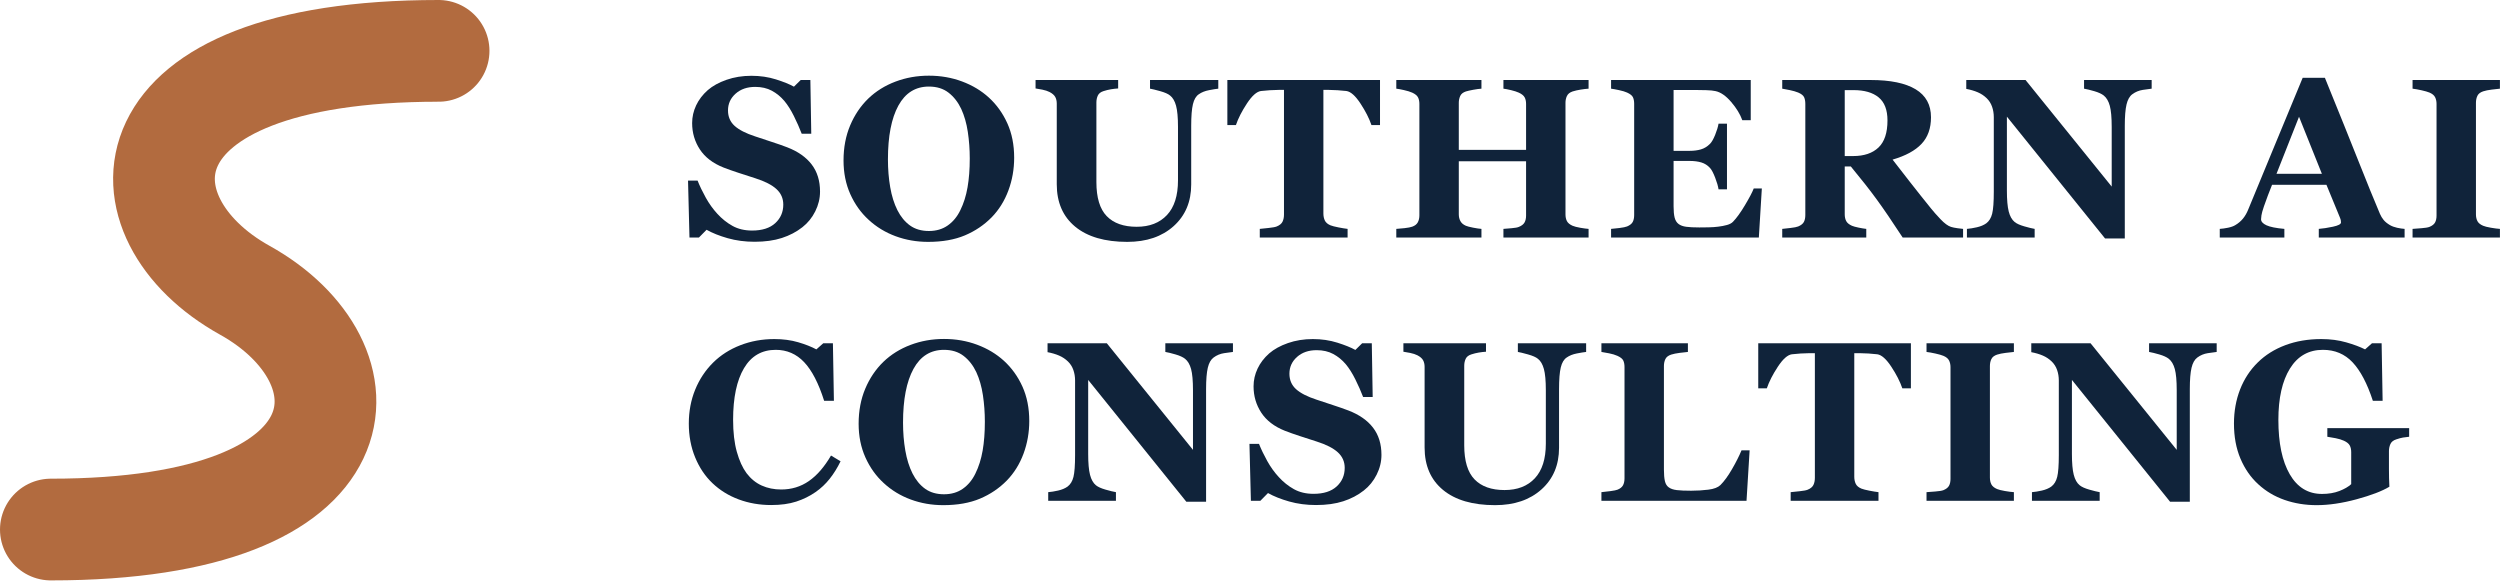
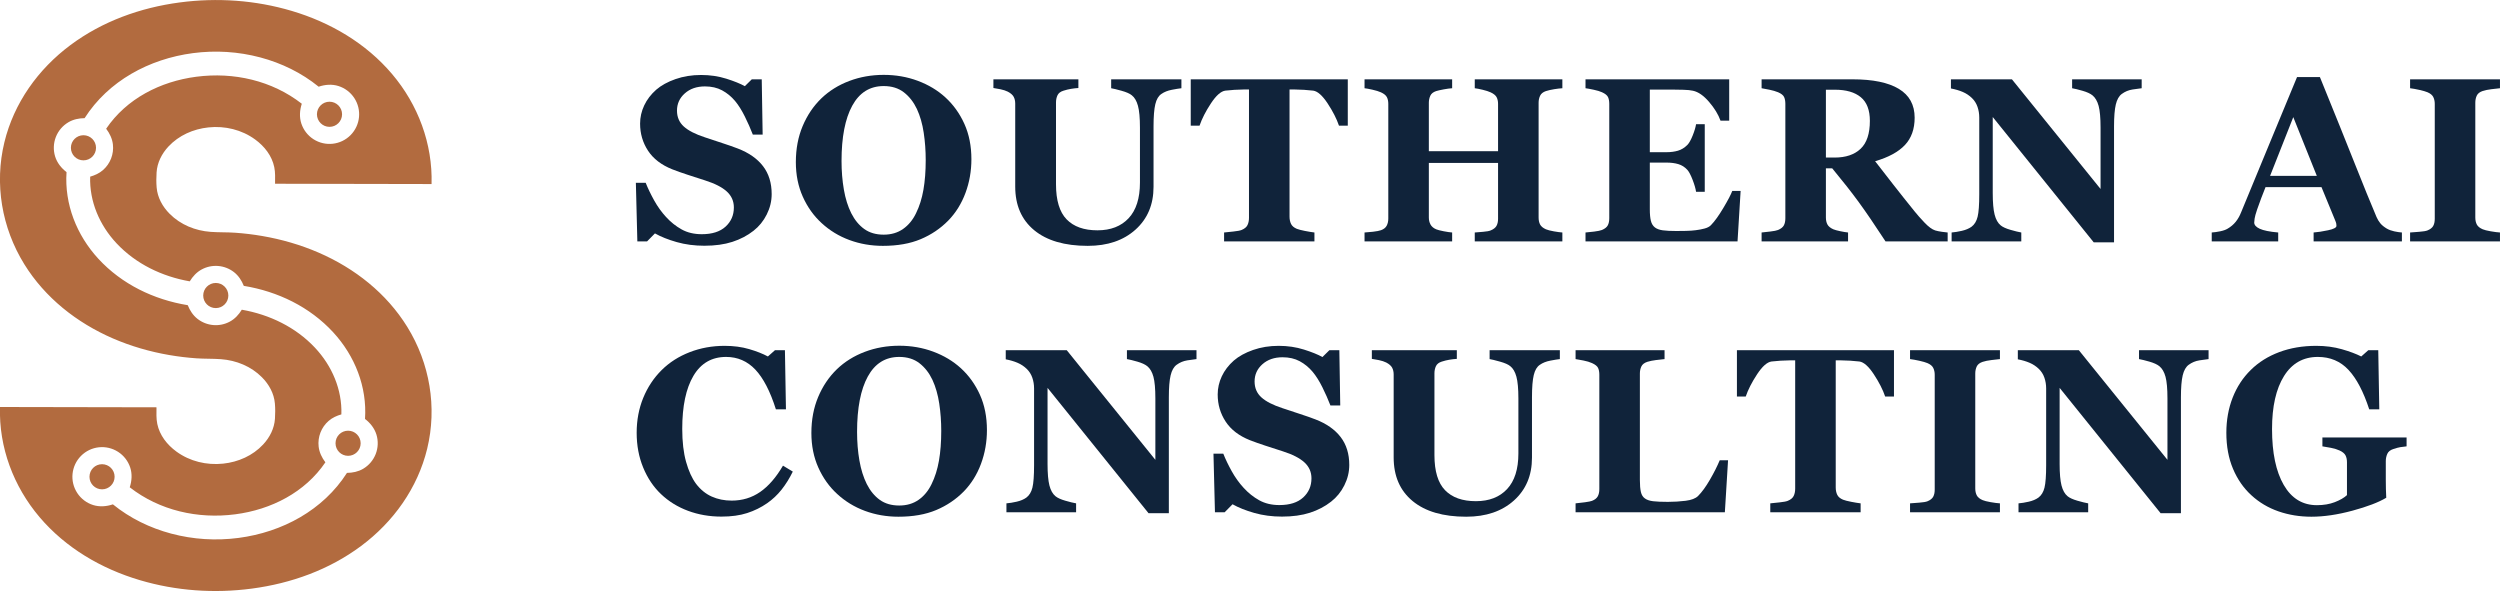
- <svg xmlns="http://www.w3.org/2000/svg" viewBox="11.550 7.750 208.907 48.500" width="208.907" height="48.500" role="img" aria-label="Southern AI Consulting">
-   <path d="M 48.2 12 C 21.2 12, 21.2 26, 32 32 C 42.8 38, 42.8 52, 15.8 52" fill="none" stroke="#B26B3F" stroke-width="8.5" stroke-linecap="round" stroke-linejoin="round" />
-   <g fill="#10233A" transform="translate(68.45 27.6) scale(0.009277 -0.009277)">
+ <svg xmlns="http://www.w3.org/2000/svg" viewBox="0.007 7.993 203.056 48.007" width="203.056" height="48.007" role="img" aria-label="Southern AI Consulting">
+   <g transform="translate(0.000 8.000) scale(0.74988)">
+     <path d="M46.753 19.926 C46.879 15.558 45.295 11.330 42.468 7.999 C39.641 4.668 35.790 2.412 31.602 1.170 C27.673 0.004 23.539 -0.282 19.476 0.255 C15.211 0.819 11.095 2.299 7.644 4.869 C4.135 7.482 1.516 11.150 0.484 15.402 C-0.610 19.909 0.199 24.658 2.638 28.603 C4.885 32.237 8.318 34.947 12.238 36.646 C14.192 37.492 16.244 38.084 18.342 38.446 C19.313 38.614 20.292 38.732 21.275 38.801 C22.160 38.863 23.051 38.830 23.936 38.895 C25.603 39.017 27.201 39.668 28.380 40.853 C29.148 41.625 29.692 42.609 29.784 43.695 C29.831 44.243 29.827 44.795 29.791 45.344 C29.722 46.397 29.229 47.367 28.509 48.138 C27.381 49.348 25.818 50.037 24.173 50.210 C22.381 50.397 20.570 49.963 19.115 48.900 C18.101 48.160 17.300 47.136 17.045 45.907 C16.924 45.317 16.955 44.709 16.959 44.107 L0.008 44.074 C-0.118 48.442 1.466 52.670 4.293 56.001 C7.121 59.332 10.971 61.588 15.159 62.830 C19.089 63.996 23.222 64.282 27.285 63.745 C31.550 63.181 35.666 61.701 39.117 59.131 C42.627 56.518 45.246 52.850 46.278 48.598 C47.372 44.091 46.562 39.342 44.123 35.397 C41.876 31.763 38.443 29.053 34.523 27.354 C32.570 26.508 30.517 25.916 28.419 25.554 C27.448 25.386 26.469 25.268 25.486 25.199 C24.601 25.137 23.711 25.170 22.825 25.105 C21.158 24.983 19.561 24.332 18.382 23.147 C17.613 22.375 17.069 21.391 16.977 20.305 C16.930 19.757 16.934 19.205 16.970 18.656 C17.040 17.603 17.532 16.633 18.252 15.862 C19.381 14.652 20.943 13.963 22.589 13.790 C24.380 13.603 26.191 14.037 27.647 15.100 C28.660 15.840 29.462 16.864 29.716 18.093 C29.838 18.683 29.806 19.291 29.802 19.893 Z M34.524 9.381 C32.675 7.879 30.508 6.825 28.206 6.211 C25.829 5.578 23.351 5.424 20.913 5.745 C16.166 6.370 11.749 8.755 9.171 12.789 C8.557 12.795 7.944 12.921 7.416 13.234 C6.796 13.600 6.317 14.164 6.056 14.835 C5.796 15.507 5.768 16.246 5.979 16.935 C6.188 17.621 6.647 18.196 7.216 18.633 C6.981 22.099 8.309 25.463 10.663 28.018 C13.196 30.768 16.655 32.444 20.345 33.046 C20.576 33.622 20.919 34.153 21.409 34.534 C21.900 34.916 22.492 35.147 23.113 35.199 C23.733 35.251 24.355 35.122 24.903 34.826 C25.449 34.532 25.877 34.066 26.200 33.536 C29.210 34.064 32.037 35.425 34.128 37.655 C35.969 39.618 37.074 42.186 36.985 44.875 C36.484 45.018 36.003 45.235 35.609 45.577 C35.214 45.919 34.909 46.352 34.720 46.839 C34.530 47.326 34.463 47.852 34.523 48.371 C34.595 48.993 34.874 49.567 35.253 50.066 C33.050 53.322 29.386 55.190 25.488 55.698 C21.433 56.226 17.289 55.286 14.063 52.772 C14.290 52.075 14.341 51.324 14.112 50.628 C13.882 49.928 13.418 49.329 12.799 48.931 C11.523 48.110 9.846 48.295 8.779 49.374 C7.713 50.453 7.547 52.131 8.382 53.398 C8.787 54.013 9.391 54.470 10.093 54.692 C10.792 54.913 11.542 54.854 12.237 54.619 C14.087 56.121 16.253 57.175 18.556 57.789 C20.932 58.422 23.410 58.576 25.849 58.255 C30.596 57.630 35.012 55.245 37.591 51.211 C38.204 51.205 38.817 51.079 39.345 50.766 C39.965 50.400 40.444 49.836 40.705 49.165 C40.966 48.493 40.993 47.754 40.783 47.065 C40.573 46.379 40.114 45.804 39.545 45.367 C39.781 41.901 38.452 38.537 36.098 35.982 C33.565 33.232 30.106 31.556 26.416 30.954 C26.186 30.378 25.842 29.847 25.352 29.466 C24.861 29.084 24.269 28.853 23.649 28.801 C23.028 28.749 22.406 28.878 21.858 29.174 C21.312 29.468 20.884 29.934 20.562 30.464 C17.551 29.936 14.724 28.575 12.633 26.345 C10.793 24.382 9.687 21.814 9.776 19.125 C10.277 18.982 10.759 18.765 11.152 18.423 C11.547 18.081 11.852 17.648 12.042 17.161 C12.231 16.674 12.298 16.148 12.238 15.629 C12.166 15.007 11.887 14.433 11.508 13.934 C13.711 10.678 17.375 8.810 21.273 8.302 C25.328 7.774 29.472 8.714 32.698 11.228 C32.471 11.925 32.420 12.676 32.649 13.372 C32.880 14.072 33.343 14.671 33.962 15.069 C35.239 15.890 36.915 15.705 37.982 14.626 C39.049 13.547 39.215 11.869 38.380 10.602 C37.974 9.987 37.370 9.530 36.668 9.308 C35.969 9.087 35.219 9.146 34.524 9.381 Z M37.060 12.369 A1.361 1.361 0 1 0 34.338 12.369 A1.361 1.361 0 1 0 37.060 12.369 Z M10.410 15.998 A1.361 1.361 0 1 0 7.688 15.998 A1.361 1.361 0 1 0 10.410 15.998 Z M24.742 32.000 A1.361 1.361 0 1 0 22.020 32.000 A1.361 1.361 0 1 0 24.742 32.000 Z M12.423 51.631 A1.361 1.361 0 1 0 9.701 51.631 A1.361 1.361 0 1 0 12.423 51.631 Z M39.073 48.002 A1.361 1.361 0 1 0 36.351 48.002 A1.361 1.361 0 1 0 39.073 48.002 Z" fill-rule="evenodd" fill="#B26B3F" />
+   </g>
+   <g fill="#10233A" transform="translate(51.06 27.6) scale(0.009277 -0.009277)">
    <path transform="translate(0.00 0)" d="M664 -38Q534 -38 421.5 -6.0Q309 26 231 70L162 0H77L64 513H150Q179 440 224.0 359.0Q269 278 328 214Q389 147 464.5 105.0Q540 63 641 63Q777 63 849.5 129.5Q922 196 922 297Q922 380 860.5 436.5Q799 493 670 534Q586 561 515.5 584.0Q445 607 383 631Q240 688 170.5 794.0Q101 900 101 1031Q101 1114 137.0 1190.5Q173 1267 242 1328Q308 1385 411.0 1421.0Q514 1457 635 1457Q753 1457 856.0 1424.5Q959 1392 1018 1359L1079 1419H1166L1174 935H1088Q1058 1013 1017.5 1094.5Q977 1176 932 1230Q883 1288 819.0 1322.5Q755 1357 669 1357Q561 1357 492.5 1296.0Q424 1235 424 1145Q424 1060 483.5 1006.0Q543 952 669 911Q743 886 820.0 861.0Q897 836 957 813Q1102 757 1177.5 658.5Q1253 560 1253 414Q1253 322 1210.0 236.0Q1167 150 1094 93Q1014 30 909.0 -4.0Q804 -38 664 -38Z" />
    <path transform="translate(1393.67 0)" d="M1380 1261Q1485 1165 1546.5 1029.0Q1608 893 1608 719Q1608 564 1556.0 424.0Q1504 284 1406 183Q1303 78 1164.0 19.5Q1025 -39 833 -39Q678 -39 540.0 12.0Q402 63 297 160Q193 255 132.0 391.0Q71 527 71 694Q71 868 130.5 1009.5Q190 1151 294 1252Q397 1351 538.5 1404.5Q680 1458 840 1458Q999 1458 1138.5 1406.0Q1278 1354 1380 1261ZM1123 246Q1168 337 1188.0 452.0Q1208 567 1208 712Q1208 835 1190.5 951.5Q1173 1068 1131 1159Q1088 1250 1017.0 1305.0Q946 1360 840 1360Q659 1360 565.0 1188.5Q471 1017 471 704Q471 571 491.5 453.0Q512 335 556 247Q601 158 670.0 108.5Q739 59 840 59Q939 59 1010.0 109.0Q1081 159 1123 246Z" />
    <path transform="translate(3137.35 0)" d="M1703 1341Q1674 1338 1619.5 1327.5Q1565 1317 1528 1291Q1490 1266 1474.5 1201.0Q1459 1136 1459 1006V478Q1459 245 1301.0 103.0Q1143 -39 883 -39Q580 -39 414.0 98.0Q248 235 248 480V1206Q248 1241 234.5 1266.0Q221 1291 183 1311Q157 1324 119.0 1332.0Q81 1340 57 1343V1419H801V1343Q769 1341 736.0 1335.5Q703 1330 669 1319Q631 1307 618.0 1279.0Q605 1251 605 1216V500Q605 289 698.0 193.0Q791 97 968 97Q1142 97 1241.0 203.0Q1340 309 1340 515V996Q1340 1124 1322.5 1187.5Q1305 1251 1269 1279Q1243 1301 1178.5 1319.0Q1114 1337 1088 1341V1419H1703Z" />
    <path transform="translate(4909.02 0)" d="M1388 1013H1311Q1280 1104 1211.5 1208.0Q1143 1312 1085 1320Q1053 1324 1006.0 1327.0Q959 1330 925 1330H878V217Q878 181 891.0 153.5Q904 126 942 110Q965 101 1013.5 91.5Q1062 82 1096 78V0H305V78Q334 81 386.5 86.5Q439 92 458 100Q497 116 510.0 143.0Q523 170 523 207V1330H476Q442 1330 395.0 1327.0Q348 1324 316 1320Q258 1312 189.5 1208.0Q121 1104 90 1013H13V1419H1388Z" />
    <path transform="translate(6374.69 0)" d="M1801 0H1034V78Q1059 80 1107.0 84.0Q1155 88 1173 96Q1210 111 1224.0 135.5Q1238 160 1238 198V687H632V209Q632 175 646.5 148.0Q661 121 696 106Q715 98 761.0 89.0Q807 80 836 78V0H69V78Q94 79 142.5 84.5Q191 90 213 98Q249 111 263.0 137.5Q277 164 277 200V1204Q277 1239 264.5 1263.0Q252 1287 213 1305Q184 1318 137.0 1328.5Q90 1339 69 1341V1419H836V1341Q805 1339 762.0 1331.0Q719 1323 696 1316Q657 1303 644.5 1274.5Q632 1246 632 1214V790H1238V1204Q1238 1239 1225.0 1263.0Q1212 1287 1173 1305Q1147 1317 1103.5 1327.5Q1060 1338 1034 1341V1419H1801V1341Q1769 1339 1729.0 1332.5Q1689 1326 1657 1316Q1619 1303 1606.0 1275.0Q1593 1247 1593 1214V209Q1593 173 1606.0 148.0Q1619 123 1657 106Q1681 96 1726.5 88.0Q1772 80 1801 78Z" />
    <path transform="translate(8309.37 0)" d="M1327 1057H1251Q1222 1138 1151.0 1221.0Q1080 1304 1010 1319Q980 1326 926.5 1327.5Q873 1329 838 1329H632V781H778Q833 781 878.0 794.0Q923 807 960 844Q983 867 1006.5 925.0Q1030 983 1037 1026H1113V434H1037Q1031 476 1006.5 539.5Q982 603 960 627Q927 663 882.0 676.5Q837 690 778 690H632V281Q632 217 641.5 179.5Q651 142 677 122Q702 103 745.5 97.0Q789 91 864 91Q899 91 948.0 92.0Q997 93 1034 98Q1076 103 1112.5 113.0Q1149 123 1167 142Q1215 191 1275.0 291.5Q1335 392 1354 442H1427L1400 0H69V78Q97 80 145.0 86.0Q193 92 213 100Q251 116 264.0 140.5Q277 165 277 203V1204Q277 1240 266.0 1263.5Q255 1287 213 1306Q187 1318 140.0 1328.0Q93 1338 69 1341V1419H1327Z" />
    <path transform="translate(9851.04 0)" d="M1698 0H1154Q1013 216 919.5 344.0Q826 472 687 640H632V209Q632 173 645.5 148.0Q659 123 697 106Q716 98 756.5 89.5Q797 81 826 78V0H69V78Q98 81 145.5 86.5Q193 92 213 100Q251 116 264.0 140.5Q277 165 277 203V1204Q277 1240 266.0 1264.0Q255 1288 213 1306Q181 1319 137.5 1328.0Q94 1337 69 1341V1419H865Q1132 1419 1270.5 1335.5Q1409 1252 1409 1083Q1409 934 1323.5 843.5Q1238 753 1063 702Q1131 614 1221.5 498.0Q1312 382 1410 261Q1441 222 1494.5 165.5Q1548 109 1589 96Q1612 89 1647.5 84.0Q1683 79 1698 78ZM1017 1055Q1017 1197 937.5 1262.5Q858 1328 711 1328H632V734H708Q855 734 936.0 811.0Q1017 888 1017 1055Z" />
    <path transform="translate(11548.72 0)" d="M1699 1341Q1671 1338 1619.0 1330.0Q1567 1322 1525 1291Q1488 1264 1472.5 1198.5Q1457 1133 1457 1006V-8H1279L395 1089V423Q395 299 411.5 234.5Q428 170 465 140Q492 118 551.0 101.0Q610 84 645 78V0H35V78Q74 81 124.5 92.5Q175 104 209 128Q248 157 262.5 215.5Q277 274 277 412V1084Q277 1134 261.5 1178.5Q246 1223 213 1255Q178 1289 132.5 1308.5Q87 1328 29 1339V1419H563L1339 459V996Q1339 1124 1322.0 1186.5Q1305 1249 1268 1279Q1239 1302 1182.0 1318.5Q1125 1335 1090 1341V1419H1699Z" />
    <path transform="translate(13917.06 0)" d="M1609 0H836V78Q890 82 963.0 97.5Q1036 113 1036 136Q1036 144 1034.5 154.0Q1033 164 1026 181L905 475H415Q398 434 377.5 379.0Q357 324 342 281Q323 225 319.5 200.0Q316 175 316 165Q316 133 364.5 110.5Q413 88 526 78V0H-56V78Q-23 80 18.5 88.5Q60 97 84 112Q125 136 153.5 171.0Q182 206 201 254Q317 535 433.5 817.0Q550 1099 691 1439H891Q1087 957 1198.0 677.0Q1309 397 1387 213Q1400 183 1420.0 158.5Q1440 134 1477 112Q1505 96 1542.0 88.0Q1579 80 1609 78ZM864 574 658 1088 455 574Z" />
    <path transform="translate(15534.74 0)" d="M850 0H63V78Q90 80 142.5 84.0Q195 88 215 96Q252 111 265.5 135.5Q279 160 279 198V1204Q279 1238 266.0 1264.0Q253 1290 215 1306Q191 1316 144.0 1326.5Q97 1337 63 1341V1419H850V1341Q820 1338 775.0 1332.5Q730 1327 699 1317Q660 1304 647.0 1276.5Q634 1249 634 1214V209Q634 173 647.5 147.5Q661 122 699 106Q720 97 768.5 88.5Q817 80 850 78Z" />
  </g>
-   <g fill="#10233A" transform="translate(68.45 49.6) scale(0.009277 -0.009277)">
+   <g fill="#10233A" transform="translate(51.06 49.6) scale(0.009277 -0.009277)">
    <path transform="translate(0.00 0)" d="M813 -38Q657 -38 521.0 12.5Q385 63 284 159Q185 253 128.0 391.5Q71 530 71 696Q71 861 128.5 1001.5Q186 1142 290 1245Q392 1346 535.0 1401.5Q678 1457 841 1457Q959 1457 1056.0 1428.5Q1153 1400 1220 1364L1282 1419H1369L1378 901H1290Q1215 1138 1110.0 1249.0Q1005 1360 854 1360Q666 1360 568.0 1194.5Q470 1029 470 730Q470 561 503.5 441.5Q537 322 591 249Q649 173 728.0 137.5Q807 102 903 102Q1043 102 1152.5 178.0Q1262 254 1352 408L1438 356Q1395 268 1340.0 198.5Q1285 129 1213 79Q1134 24 1038.5 -7.0Q943 -38 813 -38Z" />
    <path transform="translate(1529.67 0)" d="M1380 1261Q1485 1165 1546.5 1029.0Q1608 893 1608 719Q1608 564 1556.0 424.0Q1504 284 1406 183Q1303 78 1164.0 19.5Q1025 -39 833 -39Q678 -39 540.0 12.0Q402 63 297 160Q193 255 132.0 391.0Q71 527 71 694Q71 868 130.5 1009.5Q190 1151 294 1252Q397 1351 538.5 1404.5Q680 1458 840 1458Q999 1458 1138.5 1406.0Q1278 1354 1380 1261ZM1123 246Q1168 337 1188.0 452.0Q1208 567 1208 712Q1208 835 1190.5 951.5Q1173 1068 1131 1159Q1088 1250 1017.0 1305.0Q946 1360 840 1360Q659 1360 565.0 1188.5Q471 1017 471 704Q471 571 491.5 453.0Q512 335 556 247Q601 158 670.0 108.5Q739 59 840 59Q939 59 1010.0 109.0Q1081 159 1123 246Z" />
    <path transform="translate(3273.35 0)" d="M1699 1341Q1671 1338 1619.0 1330.0Q1567 1322 1525 1291Q1488 1264 1472.5 1198.5Q1457 1133 1457 1006V-8H1279L395 1089V423Q395 299 411.5 234.5Q428 170 465 140Q492 118 551.0 101.0Q610 84 645 78V0H35V78Q74 81 124.5 92.5Q175 104 209 128Q248 157 262.5 215.5Q277 274 277 412V1084Q277 1134 261.5 1178.5Q246 1223 213 1255Q178 1289 132.5 1308.5Q87 1328 29 1339V1419H563L1339 459V996Q1339 1124 1322.0 1186.5Q1305 1249 1268 1279Q1239 1302 1182.0 1318.5Q1125 1335 1090 1341V1419H1699Z" />
    <path transform="translate(5057.02 0)" d="M664 -38Q534 -38 421.5 -6.0Q309 26 231 70L162 0H77L64 513H150Q179 440 224.0 359.0Q269 278 328 214Q389 147 464.5 105.0Q540 63 641 63Q777 63 849.5 129.5Q922 196 922 297Q922 380 860.5 436.5Q799 493 670 534Q586 561 515.5 584.0Q445 607 383 631Q240 688 170.5 794.0Q101 900 101 1031Q101 1114 137.0 1190.5Q173 1267 242 1328Q308 1385 411.0 1421.0Q514 1457 635 1457Q753 1457 856.0 1424.5Q959 1392 1018 1359L1079 1419H1166L1174 935H1088Q1058 1013 1017.5 1094.5Q977 1176 932 1230Q883 1288 819.0 1322.5Q755 1357 669 1357Q561 1357 492.5 1296.0Q424 1235 424 1145Q424 1060 483.5 1006.0Q543 952 669 911Q743 886 820.0 861.0Q897 836 957 813Q1102 757 1177.5 658.5Q1253 560 1253 414Q1253 322 1210.0 236.0Q1167 150 1094 93Q1014 30 909.0 -4.0Q804 -38 664 -38Z" />
    <path transform="translate(6450.69 0)" d="M1703 1341Q1674 1338 1619.5 1327.5Q1565 1317 1528 1291Q1490 1266 1474.5 1201.0Q1459 1136 1459 1006V478Q1459 245 1301.0 103.0Q1143 -39 883 -39Q580 -39 414.0 98.0Q248 235 248 480V1206Q248 1241 234.5 1266.0Q221 1291 183 1311Q157 1324 119.0 1332.0Q81 1340 57 1343V1419H801V1343Q769 1341 736.0 1335.5Q703 1330 669 1319Q631 1307 618.0 1279.0Q605 1251 605 1216V500Q605 289 698.0 193.0Q791 97 968 97Q1142 97 1241.0 203.0Q1340 309 1340 515V996Q1340 1124 1322.5 1187.5Q1305 1251 1269 1279Q1243 1301 1178.5 1319.0Q1114 1337 1088 1341V1419H1703Z" />
    <path transform="translate(8222.37 0)" d="M1404 455 1376 0H69V78Q104 81 151.0 87.5Q198 94 213 100Q249 114 263.0 139.0Q277 164 277 203V1204Q277 1240 266.0 1263.5Q255 1287 213 1306Q182 1320 138.5 1328.5Q95 1337 69 1341V1419H848V1341Q816 1338 772.5 1332.5Q729 1327 697 1317Q658 1304 645.0 1276.5Q632 1249 632 1214V281Q632 215 641.0 177.0Q650 139 676 121Q702 102 748.5 96.5Q795 91 877 91Q957 91 1032.5 100.5Q1108 110 1141 142Q1192 193 1245.5 285.5Q1299 378 1331 455Z" />
    <path transform="translate(9691.04 0)" d="M1388 1013H1311Q1280 1104 1211.5 1208.0Q1143 1312 1085 1320Q1053 1324 1006.0 1327.0Q959 1330 925 1330H878V217Q878 181 891.0 153.5Q904 126 942 110Q965 101 1013.5 91.5Q1062 82 1096 78V0H305V78Q334 81 386.5 86.5Q439 92 458 100Q497 116 510.0 143.0Q523 170 523 207V1330H476Q442 1330 395.0 1327.0Q348 1324 316 1320Q258 1312 189.5 1208.0Q121 1104 90 1013H13V1419H1388Z" />
    <path transform="translate(11156.72 0)" d="M850 0H63V78Q90 80 142.5 84.0Q195 88 215 96Q252 111 265.5 135.5Q279 160 279 198V1204Q279 1238 266.0 1264.0Q253 1290 215 1306Q191 1316 144.0 1326.5Q97 1337 63 1341V1419H850V1341Q820 1338 775.0 1332.5Q730 1327 699 1317Q660 1304 647.0 1276.5Q634 1249 634 1214V209Q634 173 647.5 147.5Q661 122 699 106Q720 97 768.5 88.5Q817 80 850 78Z" />
    <path transform="translate(12134.39 0)" d="M1699 1341Q1671 1338 1619.0 1330.0Q1567 1322 1525 1291Q1488 1264 1472.5 1198.5Q1457 1133 1457 1006V-8H1279L395 1089V423Q395 299 411.5 234.5Q428 170 465 140Q492 118 551.0 101.0Q610 84 645 78V0H35V78Q74 81 124.5 92.5Q175 104 209 128Q248 157 262.5 215.5Q277 274 277 412V1084Q277 1134 261.5 1178.5Q246 1223 213 1255Q178 1289 132.5 1308.5Q87 1328 29 1339V1419H563L1339 459V996Q1339 1124 1322.0 1186.5Q1305 1249 1268 1279Q1239 1302 1182.0 1318.5Q1125 1335 1090 1341V1419H1699Z" />
    <path transform="translate(13918.06 0)" d="M1649 577Q1618 574 1594.0 570.0Q1570 566 1534 554Q1493 541 1480.0 511.0Q1467 481 1467 448V283Q1467 233 1468.0 202.5Q1469 172 1471 127Q1371 67 1175.5 14.0Q980 -39 816 -39Q662 -39 527.0 8.0Q392 55 290 149Q188 242 129.5 380.0Q71 518 71 696Q71 862 126.0 1003.0Q181 1144 285 1246Q387 1347 533.5 1402.0Q680 1457 858 1457Q979 1457 1082.0 1427.5Q1185 1398 1252 1364L1314 1419H1401L1410 901H1322Q1246 1134 1140.0 1247.0Q1034 1360 872 1360Q680 1360 575.5 1192.0Q471 1024 471 729Q471 416 573.5 239.0Q676 62 864 62Q952 62 1020.5 88.5Q1089 115 1127 150V438Q1127 474 1114.0 498.5Q1101 523 1062 541Q1032 555 987.0 564.0Q942 573 912 577V655H1649Z" />
  </g>
</svg>
